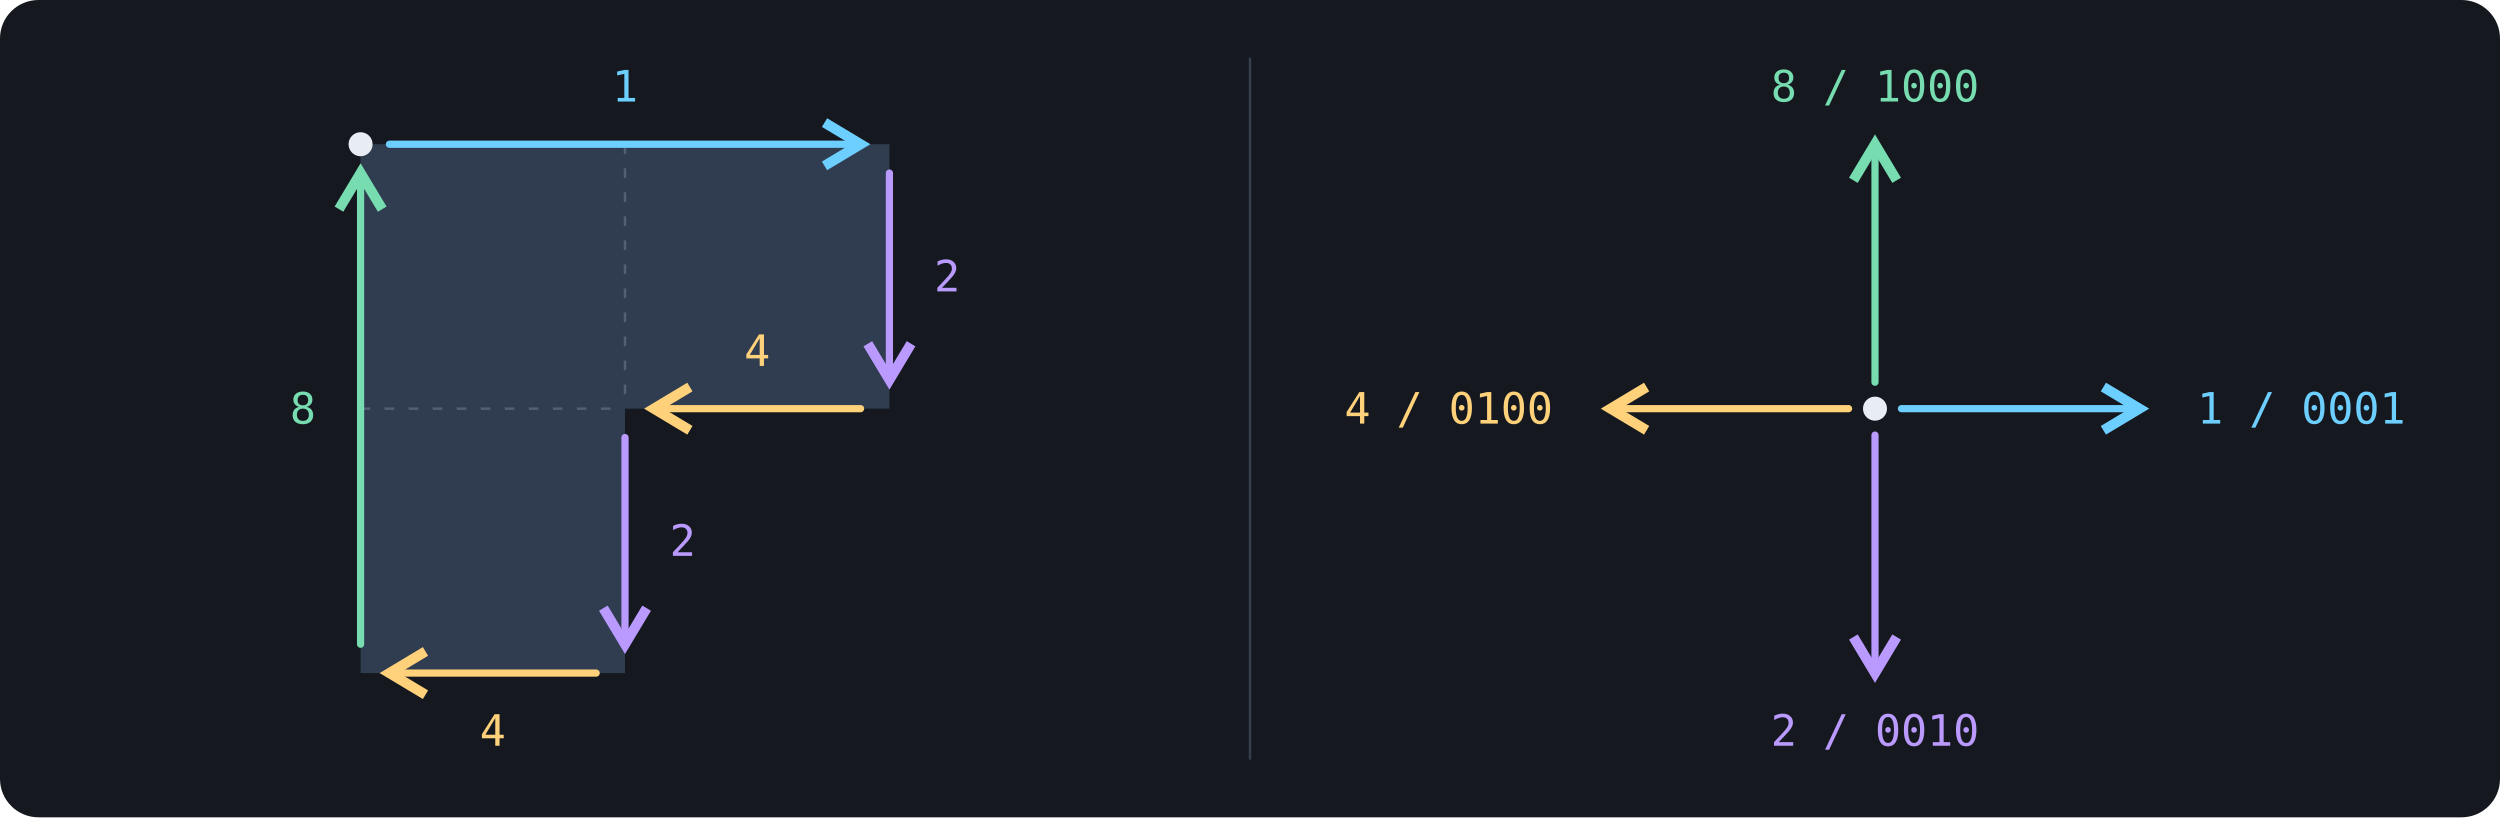
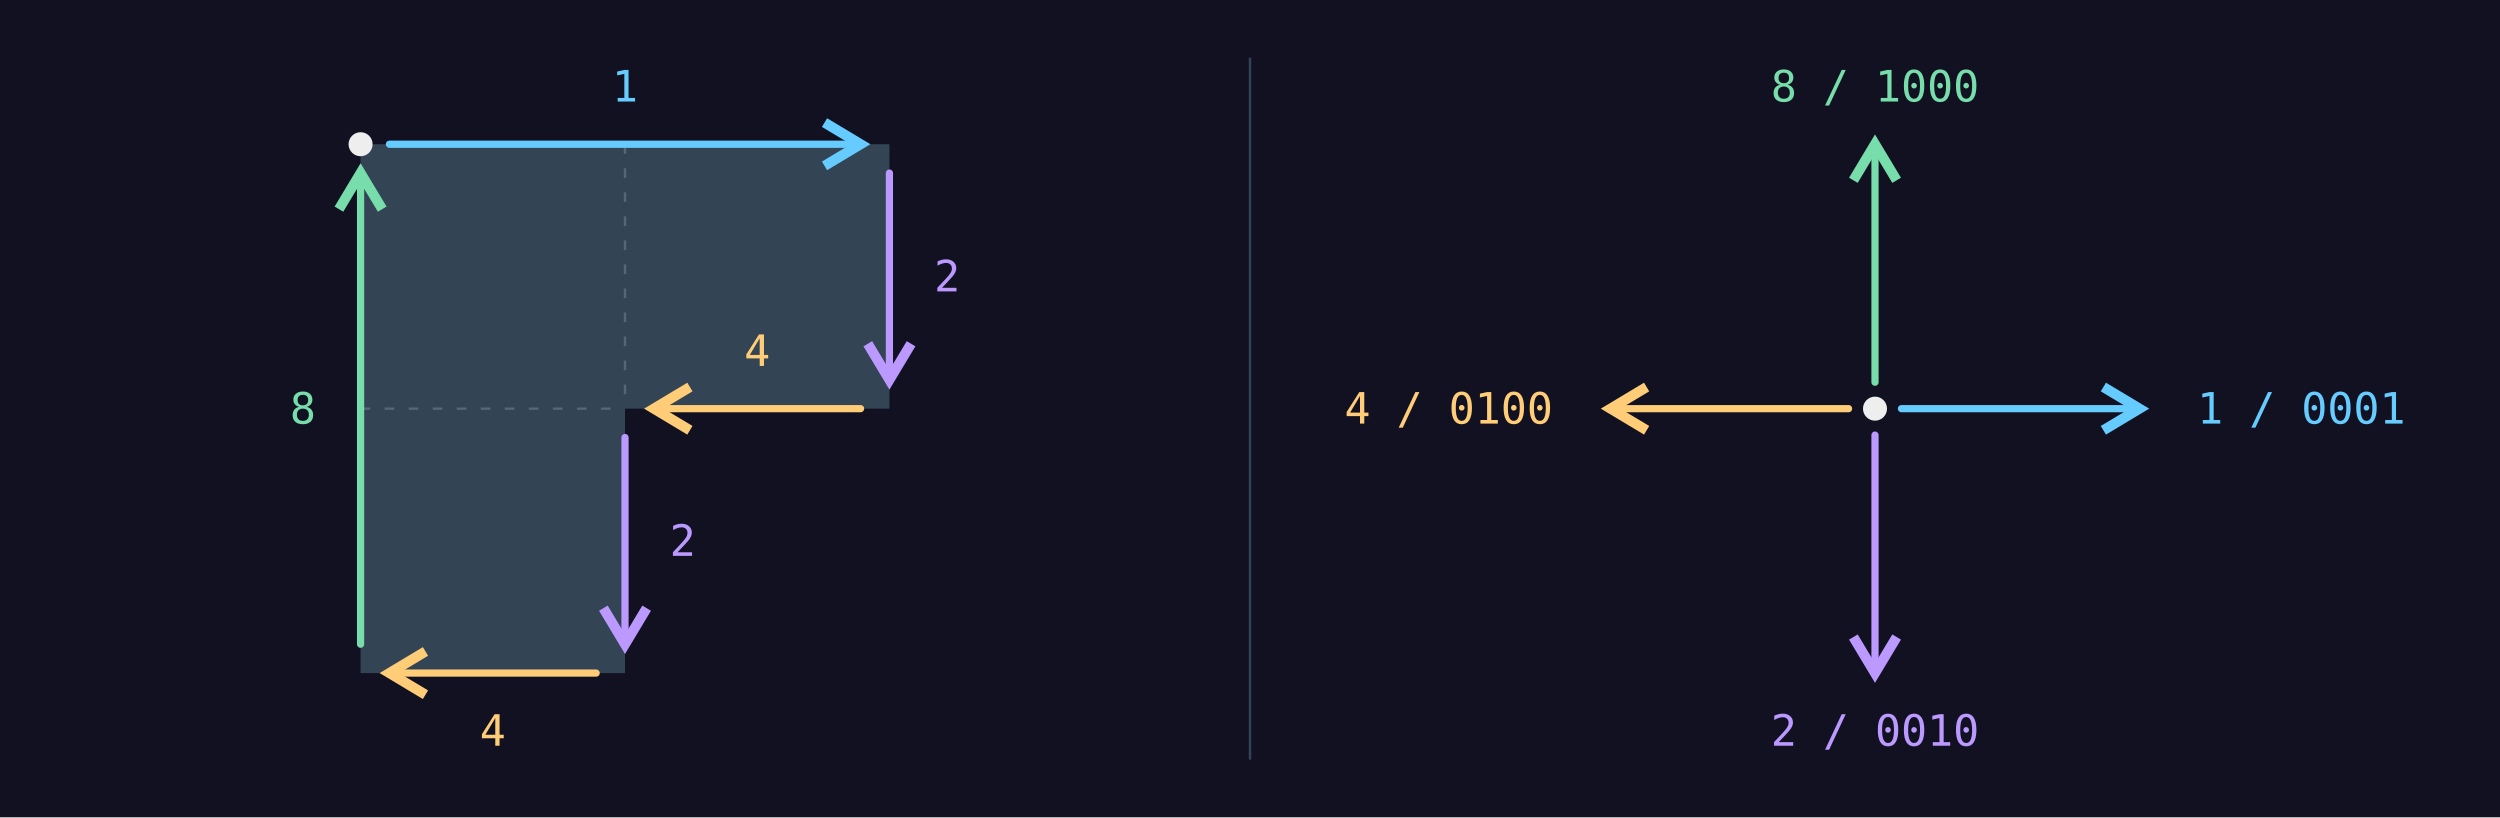
<svg xmlns="http://www.w3.org/2000/svg" viewBox="0 0 1040 340">
-   <rect width="1040" height="340" rx="16" fill="#15191f" />
+   <rect width="1040" height="340" fill="#112" />
  <style>
-     text{font-family:Arial,sans-serif;fill:#e8edf4}
+     text{font-family:Arial,sans-serif;fill:#eee}
    .mono{font-family:Consolas,monospace;font-size:18px;text-anchor:middle;dominant-baseline:central}
    .edge{fill:none;stroke-width:3;stroke-linecap:round;stroke-linejoin:round}
  </style>
  <defs>
    <marker id="r" markerWidth="8" markerHeight="8" refX="6" refY="4" orient="auto">
-       <path d="M1 1l5 3-5 3" fill="none" stroke="#6dcfff" stroke-width="1.4" />
+       <path d="M1 1l5 3-5 3" fill="none" stroke="#6cf" stroke-width="1.4" />
    </marker>
    <marker id="d" markerWidth="8" markerHeight="8" refX="6" refY="4" orient="auto">
-       <path d="M1 1l5 3-5 3" fill="none" stroke="#ba9aff" stroke-width="1.4" />
+       <path d="M1 1l5 3-5 3" fill="none" stroke="#b9f" stroke-width="1.4" />
    </marker>
    <marker id="l" markerWidth="8" markerHeight="8" refX="6" refY="4" orient="auto">
-       <path d="M1 1l5 3-5 3" fill="none" stroke="#ffd17a" stroke-width="1.4" />
+       <path d="M1 1l5 3-5 3" fill="none" stroke="#fc7" stroke-width="1.4" />
    </marker>
    <marker id="u" markerWidth="8" markerHeight="8" refX="6" refY="4" orient="auto">
-       <path d="M1 1l5 3-5 3" fill="none" stroke="#77ddb1" stroke-width="1.4" />
+       <path d="M1 1l5 3-5 3" fill="none" stroke="#7da" stroke-width="1.4" />
    </marker>
  </defs>
-   <path d="M520 24v292" stroke="#35404f" />
+   <path d="M520 24v292" stroke="#345" />
  <g transform="translate(20,-76)">
-     <path d="M130 136h220v110H240v110H130z" fill="#303d50" />
-     <path d="M240 136v110M130 246h110" stroke="#526076" stroke-dasharray="4 6" />
-     <path d="M142 136h196" class="edge" stroke="#6dcfff" marker-end="url(#r)" />
-     <path d="M350 148v86" class="edge" stroke="#ba9aff" marker-end="url(#d)" />
-     <path d="M338 246h-86" class="edge" stroke="#ffd17a" marker-end="url(#l)" />
-     <path d="M240 258v86" class="edge" stroke="#ba9aff" marker-end="url(#d)" />
-     <path d="M228 356h-86" class="edge" stroke="#ffd17a" marker-end="url(#l)" />
-     <path d="M130 344V148" class="edge" stroke="#77ddb1" marker-end="url(#u)" />
-     <circle cx="130" cy="136" r="5" fill="#e8edf4" />
-     <text x="240" y="112" class="mono" style="fill:#6dcfff">1</text>
-     <text x="374" y="191" class="mono" style="fill:#ba9aff">2</text>
-     <text x="295" y="222" class="mono" style="fill:#ffd17a">4</text>
-     <text x="264" y="301" class="mono" style="fill:#ba9aff">2</text>
-     <text x="185" y="380" class="mono" style="fill:#ffd17a">4</text>
-     <text x="106" y="246" class="mono" style="fill:#77ddb1">8</text>
+     <path d="M130 136h220v110H240v110H130z" fill="#345" />
+     <path d="M240 136v110M130 246h110" stroke="#567" stroke-dasharray="4 6" />
+     <path d="M142 136h196" class="edge" stroke="#6cf" marker-end="url(#r)" />
+     <path d="M350 148v86" class="edge" stroke="#b9f" marker-end="url(#d)" />
+     <path d="M338 246h-86" class="edge" stroke="#fc7" marker-end="url(#l)" />
+     <path d="M240 258v86" class="edge" stroke="#b9f" marker-end="url(#d)" />
+     <path d="M228 356h-86" class="edge" stroke="#fc7" marker-end="url(#l)" />
+     <path d="M130 344V148" class="edge" stroke="#7da" marker-end="url(#u)" />
+     <circle cx="130" cy="136" r="5" fill="#eee" />
+     <text x="240" y="112" class="mono" style="fill:#6cf">1</text>
+     <text x="374" y="191" class="mono" style="fill:#b9f">2</text>
+     <text x="295" y="222" class="mono" style="fill:#fc7">4</text>
+     <text x="264" y="301" class="mono" style="fill:#b9f">2</text>
+     <text x="185" y="380" class="mono" style="fill:#fc7">4</text>
+     <text x="106" y="246" class="mono" style="fill:#7da">8</text>
  </g>
  <g transform="translate(0,-50)">
-     <circle cx="780" cy="220" r="5" fill="#e8edf4" />
-     <path d="M791 220h99" class="edge" stroke="#6dcfff" marker-end="url(#r)" />
-     <path d="M780 231v99" class="edge" stroke="#ba9aff" marker-end="url(#d)" />
-     <path d="M769 220h-99" class="edge" stroke="#ffd17a" marker-end="url(#l)" />
-     <path d="M780 209v-99" class="edge" stroke="#77ddb1" marker-end="url(#u)" />
-     <text x="914" y="220" class="mono" style="fill:#6dcfff;text-anchor:start">1 / 0001</text>
-     <text x="780" y="354" class="mono" style="fill:#ba9aff">2 / 0010</text>
-     <text x="646" y="220" class="mono" style="fill:#ffd17a;text-anchor:end">4 / 0100</text>
-     <text x="780" y="86" class="mono" style="fill:#77ddb1">8 / 1000</text>
+     <circle cx="780" cy="220" r="5" fill="#eee" />
+     <path d="M791 220h99" class="edge" stroke="#6cf" marker-end="url(#r)" />
+     <path d="M780 231v99" class="edge" stroke="#b9f" marker-end="url(#d)" />
+     <path d="M769 220h-99" class="edge" stroke="#fc7" marker-end="url(#l)" />
+     <path d="M780 209v-99" class="edge" stroke="#7da" marker-end="url(#u)" />
+     <text x="914" y="220" class="mono" style="fill:#6cf;text-anchor:start">1 / 0001</text>
+     <text x="780" y="354" class="mono" style="fill:#b9f">2 / 0010</text>
+     <text x="646" y="220" class="mono" style="fill:#fc7;text-anchor:end">4 / 0100</text>
+     <text x="780" y="86" class="mono" style="fill:#7da">8 / 1000</text>
  </g>
</svg>
